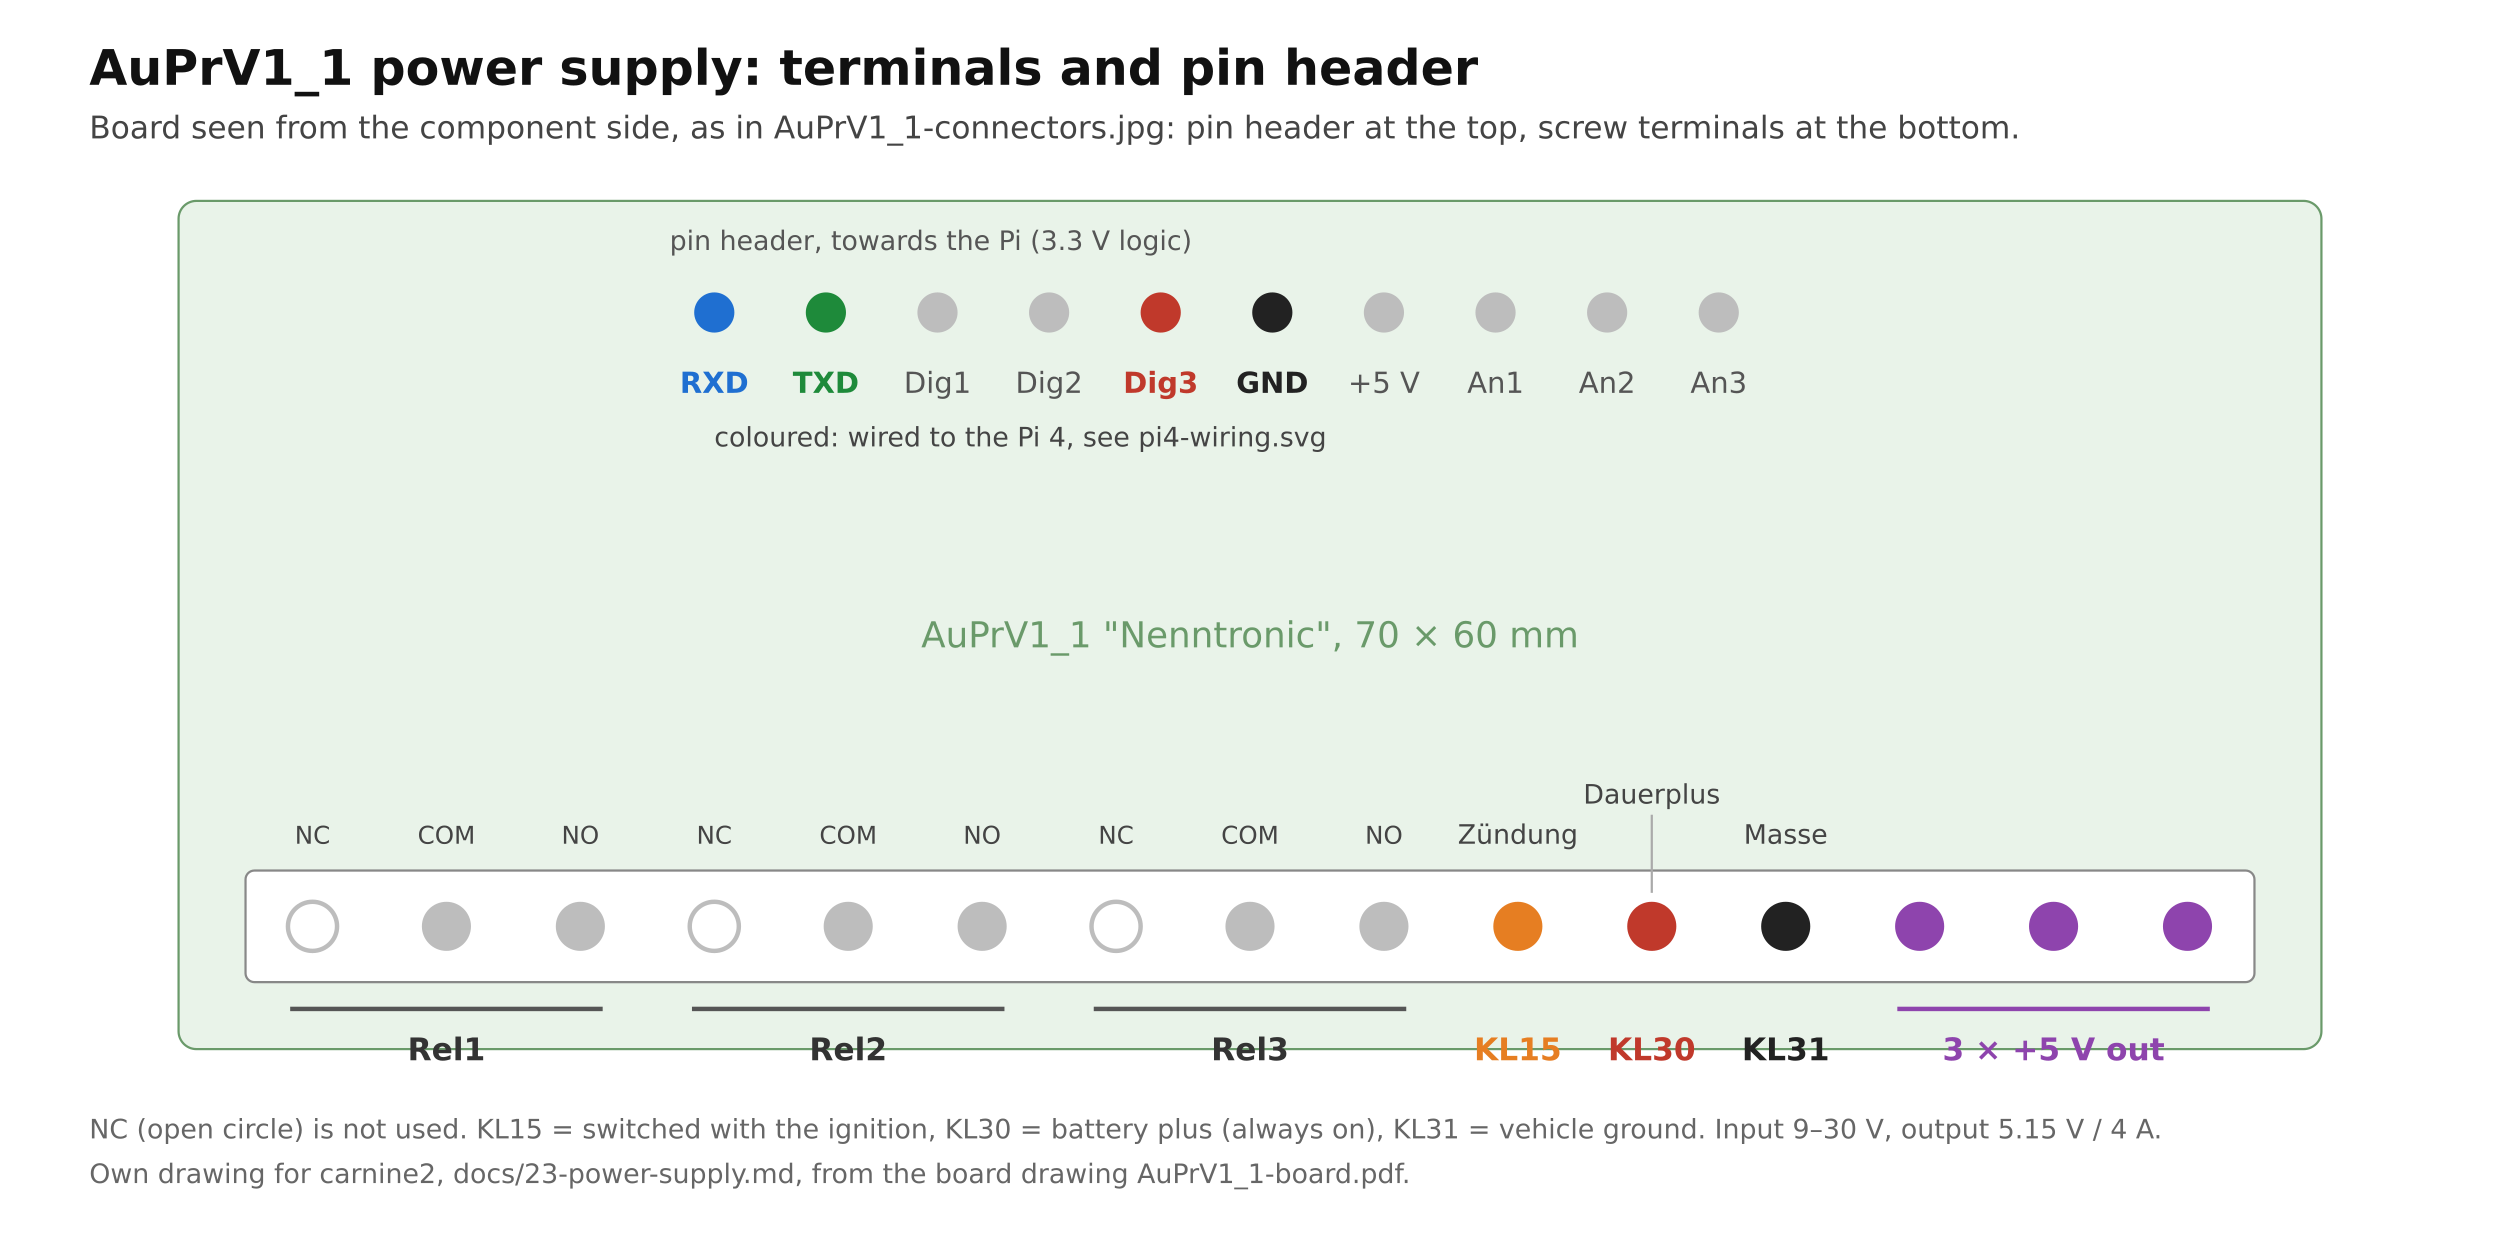
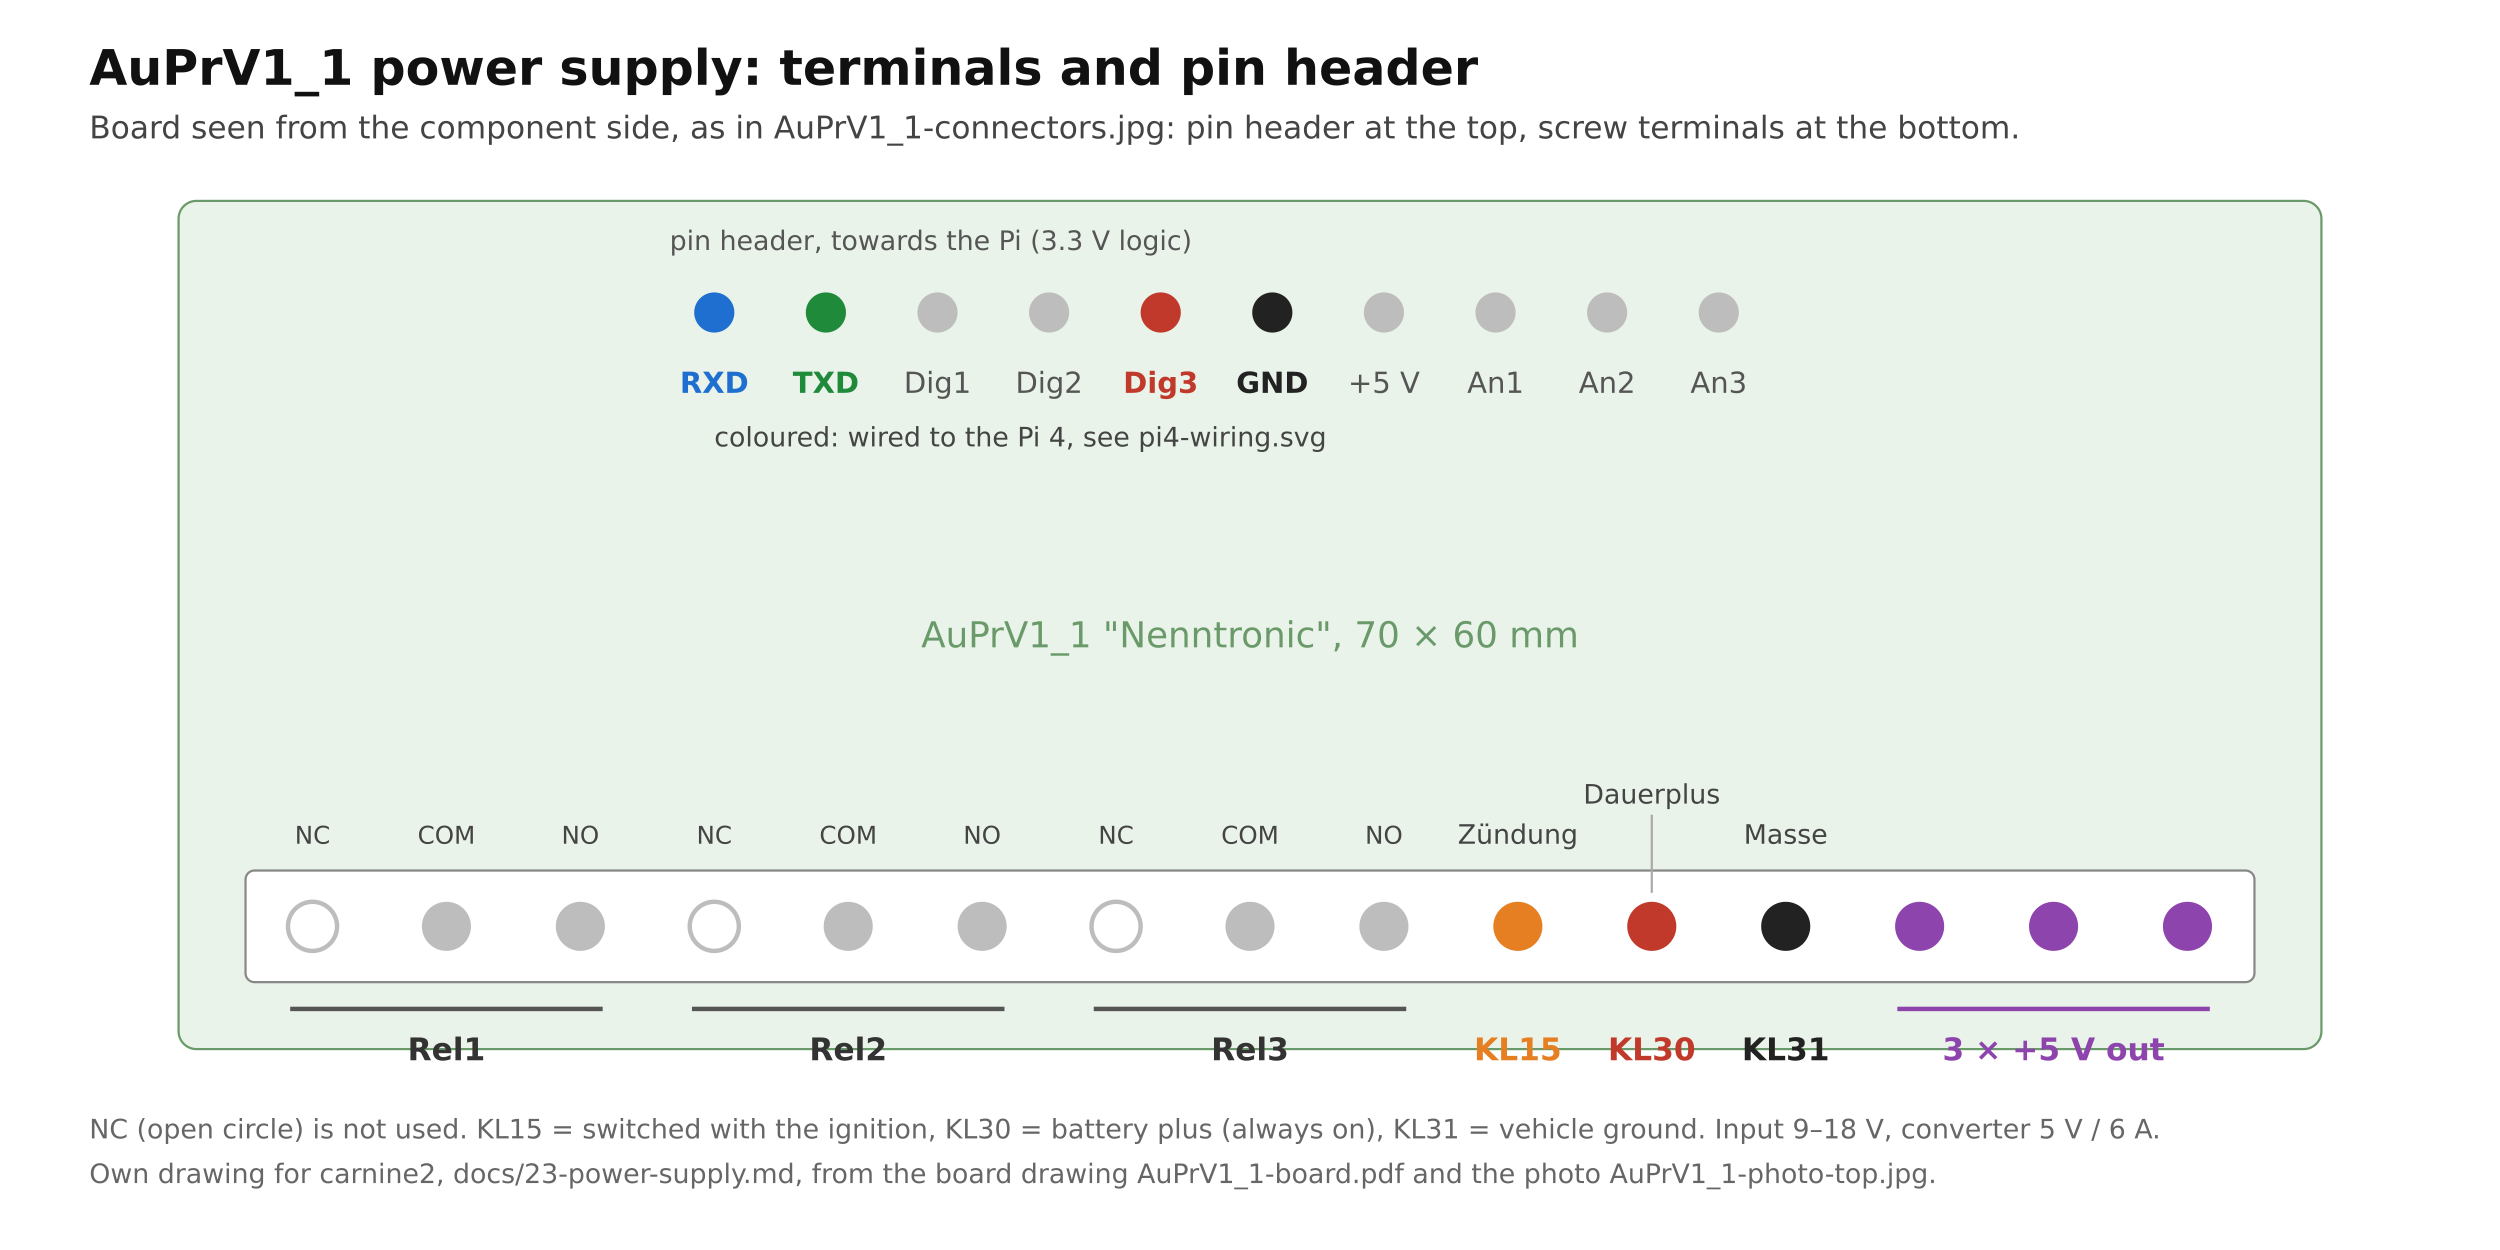
<svg xmlns="http://www.w3.org/2000/svg" width="1120" height="560" viewBox="0 0 1120 560" font-family="DejaVu Sans, Arial, sans-serif">
  <rect width="1120" height="560" fill="#ffffff" />
  <text x="40" y="38" font-size="22" font-weight="bold" fill="#111">AuPrV1_1 power supply: terminals and pin header</text>
  <text x="40" y="62" font-size="14" fill="#444">Board seen from the component side, as in AuPrV1_1-connectors.jpg: pin header at the top, screw terminals at the bottom.</text>
  <rect x="80" y="90" width="960" height="380" rx="8" fill="#e9f3e9" stroke="#6a9a6a" />
  <text x="560" y="290" font-size="16" text-anchor="middle" fill="#6a9a6a">AuPrV1_1 "Nenntronic", 70 × 60 mm</text>
  <text x="300" y="112" font-size="12" fill="#555">pin header, towards the Pi (3.3 V logic)</text>
  <g font-size="13" text-anchor="middle">
    <circle cx="320" cy="140" r="9" fill="#1f6fd1" />
    <text x="320" y="176" fill="#1f6fd1" font-weight="bold">RXD</text>
    <circle cx="370" cy="140" r="9" fill="#1e8a3a" />
    <text x="370" y="176" fill="#1e8a3a" font-weight="bold">TXD</text>
    <circle cx="420" cy="140" r="9" fill="#bdbdbd" />
    <text x="420" y="176" fill="#555">Dig1</text>
    <circle cx="470" cy="140" r="9" fill="#bdbdbd" />
    <text x="470" y="176" fill="#555">Dig2</text>
    <circle cx="520" cy="140" r="9" fill="#c0392b" />
    <text x="520" y="176" fill="#c0392b" font-weight="bold">Dig3</text>
    <circle cx="570" cy="140" r="9" fill="#222222" />
    <text x="570" y="176" fill="#222" font-weight="bold">GND</text>
    <circle cx="620" cy="140" r="9" fill="#bdbdbd" />
    <text x="620" y="176" fill="#555">+5 V</text>
    <circle cx="670" cy="140" r="9" fill="#bdbdbd" />
    <text x="670" y="176" fill="#555">An1</text>
    <circle cx="720" cy="140" r="9" fill="#bdbdbd" />
    <text x="720" y="176" fill="#555">An2</text>
    <circle cx="770" cy="140" r="9" fill="#bdbdbd" />
    <text x="770" y="176" fill="#555">An3</text>
  </g>
  <text x="320" y="200" font-size="12" fill="#444">coloured: wired to the Pi 4, see pi4-wiring.svg</text>
  <g font-size="12" text-anchor="middle">
    <rect x="110" y="390" width="900" height="50" rx="4" fill="#ffffff" stroke="#888" />
    <circle cx="140" cy="415" r="11" fill="#ffffff" stroke="#bdbdbd" stroke-width="2" />
    <circle cx="200" cy="415" r="11" fill="#bdbdbd" />
    <circle cx="260" cy="415" r="11" fill="#bdbdbd" />
    <circle cx="320" cy="415" r="11" fill="#ffffff" stroke="#bdbdbd" stroke-width="2" />
    <circle cx="380" cy="415" r="11" fill="#bdbdbd" />
    <circle cx="440" cy="415" r="11" fill="#bdbdbd" />
    <circle cx="500" cy="415" r="11" fill="#ffffff" stroke="#bdbdbd" stroke-width="2" />
    <circle cx="560" cy="415" r="11" fill="#bdbdbd" />
    <circle cx="620" cy="415" r="11" fill="#bdbdbd" />
    <circle cx="680" cy="415" r="11" fill="#e67e22" />
    <circle cx="740" cy="415" r="11" fill="#c0392b" />
    <circle cx="800" cy="415" r="11" fill="#222222" />
    <circle cx="860" cy="415" r="11" fill="#8e44ad" />
    <circle cx="920" cy="415" r="11" fill="#8e44ad" />
    <circle cx="980" cy="415" r="11" fill="#8e44ad" />
  </g>
  <g font-size="14" text-anchor="middle" font-weight="bold">
    <path d="M130,452 L270,452" stroke="#555" stroke-width="2" />
    <text x="200" y="475" fill="#333">Rel1</text>
    <path d="M310,452 L450,452" stroke="#555" stroke-width="2" />
    <text x="380" y="475" fill="#333">Rel2</text>
    <path d="M490,452 L630,452" stroke="#555" stroke-width="2" />
    <text x="560" y="475" fill="#333">Rel3</text>
    <text x="680" y="475" fill="#e67e22">KL15</text>
    <text x="740" y="475" fill="#c0392b">KL30</text>
    <text x="800" y="475" fill="#222">KL31</text>
    <path d="M850,452 L990,452" stroke="#8e44ad" stroke-width="2" />
    <text x="920" y="475" fill="#8e44ad">3 × +5 V out</text>
  </g>
  <g font-size="12" text-anchor="middle" fill="#444">
    <text x="680" y="378">Zündung</text>
    <text x="740" y="360">Dauerplus</text>
    <path d="M740,365 L740,400" stroke="#aaa" stroke-width="1" />
    <text x="800" y="378">Masse</text>
  </g>
  <text x="140" y="378" font-size="11" text-anchor="middle" fill="#444">NC</text>
  <text x="200" y="378" font-size="11" text-anchor="middle" fill="#444">COM</text>
  <text x="260" y="378" font-size="11" text-anchor="middle" fill="#444">NO</text>
  <text x="320" y="378" font-size="11" text-anchor="middle" fill="#444">NC</text>
  <text x="380" y="378" font-size="11" text-anchor="middle" fill="#444">COM</text>
  <text x="440" y="378" font-size="11" text-anchor="middle" fill="#444">NO</text>
  <text x="500" y="378" font-size="11" text-anchor="middle" fill="#444">NC</text>
  <text x="560" y="378" font-size="11" text-anchor="middle" fill="#444">COM</text>
  <text x="620" y="378" font-size="11" text-anchor="middle" fill="#444">NO</text>
-   <text x="40" y="510" font-size="12" fill="#666">NC (open circle) is not used. KL15 = switched with the ignition, KL30 = battery plus (always on), KL31 = vehicle ground. Input 9–30 V, output 5.15 V / 4 A.</text>
-   <text x="40" y="530" font-size="12" fill="#666">Own drawing for carnine2, docs/23-power-supply.md, from the board drawing AuPrV1_1-board.pdf.</text>
+   <text x="40" y="510" font-size="12" fill="#666">NC (open circle) is not used. KL15 = switched with the ignition, KL30 = battery plus (always on), KL31 = vehicle ground. Input 9–18 V, converter 5 V / 6 A.</text>
+   <text x="40" y="530" font-size="12" fill="#666">Own drawing for carnine2, docs/23-power-supply.md, from the board drawing AuPrV1_1-board.pdf and the photo AuPrV1_1-photo-top.jpg.</text>
</svg>
